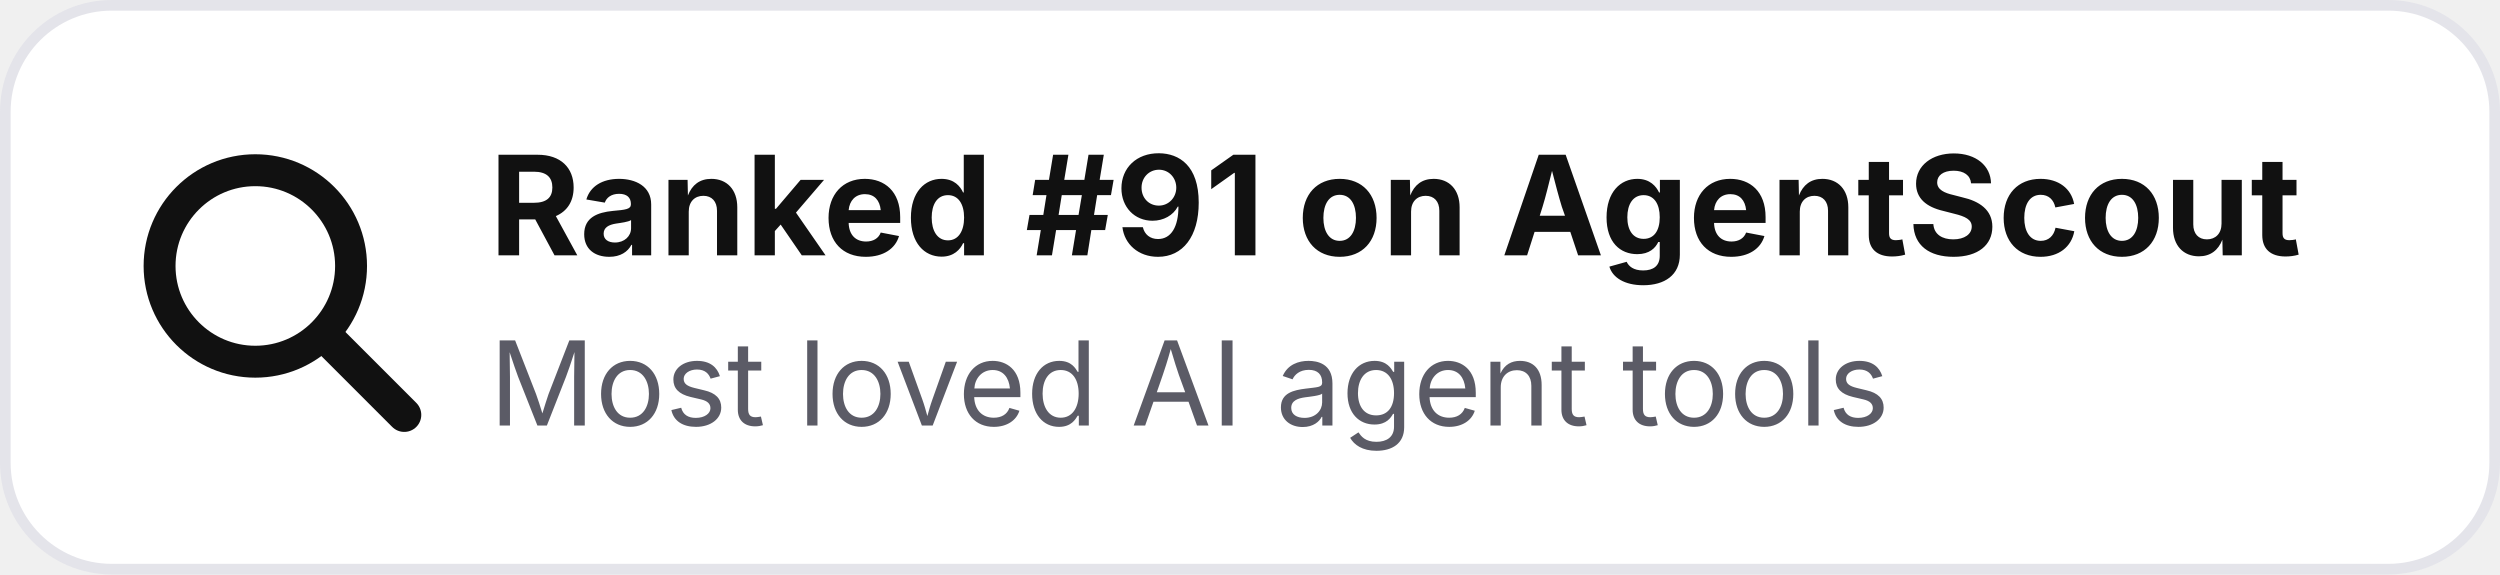
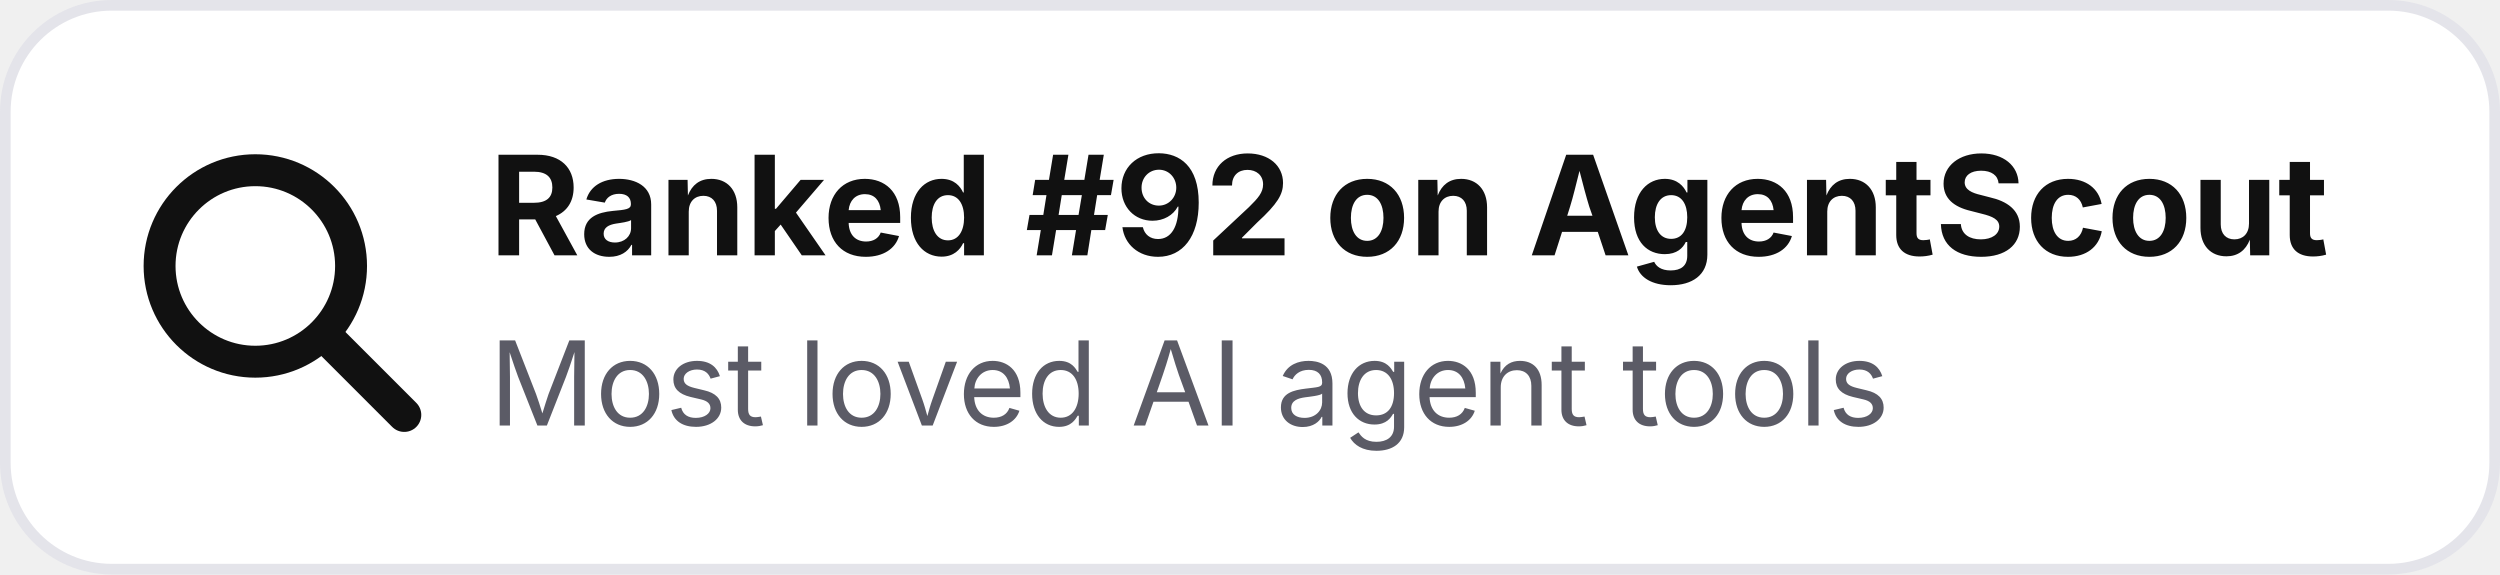
- <svg xmlns="http://www.w3.org/2000/svg" width="235" height="54" viewBox="0 0 235 54" role="img" aria-label="Ranked #91 on AgentScout">
+ <svg xmlns="http://www.w3.org/2000/svg" width="235" height="54" viewBox="0 0 235 54" role="img" aria-label="Ranked #92 on AgentScout">
  <rect x=".5" y=".5" width="234" height="53" rx="10" fill="#ffffff" stroke="#e4e4ea" />
  <circle cx="24" cy="25" r="9" fill="none" stroke="#111111" stroke-width="3" />
  <path d="M31 32l7 7" stroke="#111111" stroke-width="3.2" stroke-linecap="round" />
-   <text x="46" y="24" font-family="Inter,Segoe UI,Arial,sans-serif" font-size="13" font-weight="700" fill="#111111">Ranked #91 on AgentScout</text>
+   <text x="46" y="24" font-family="Inter,Segoe UI,Arial,sans-serif" font-size="13" font-weight="700" fill="#111111">Ranked #92 on AgentScout</text>
  <text x="46" y="40" font-family="Inter,Segoe UI,Arial,sans-serif" font-size="11" fill="#5b5b66">Most loved AI agent tools</text>
</svg>
